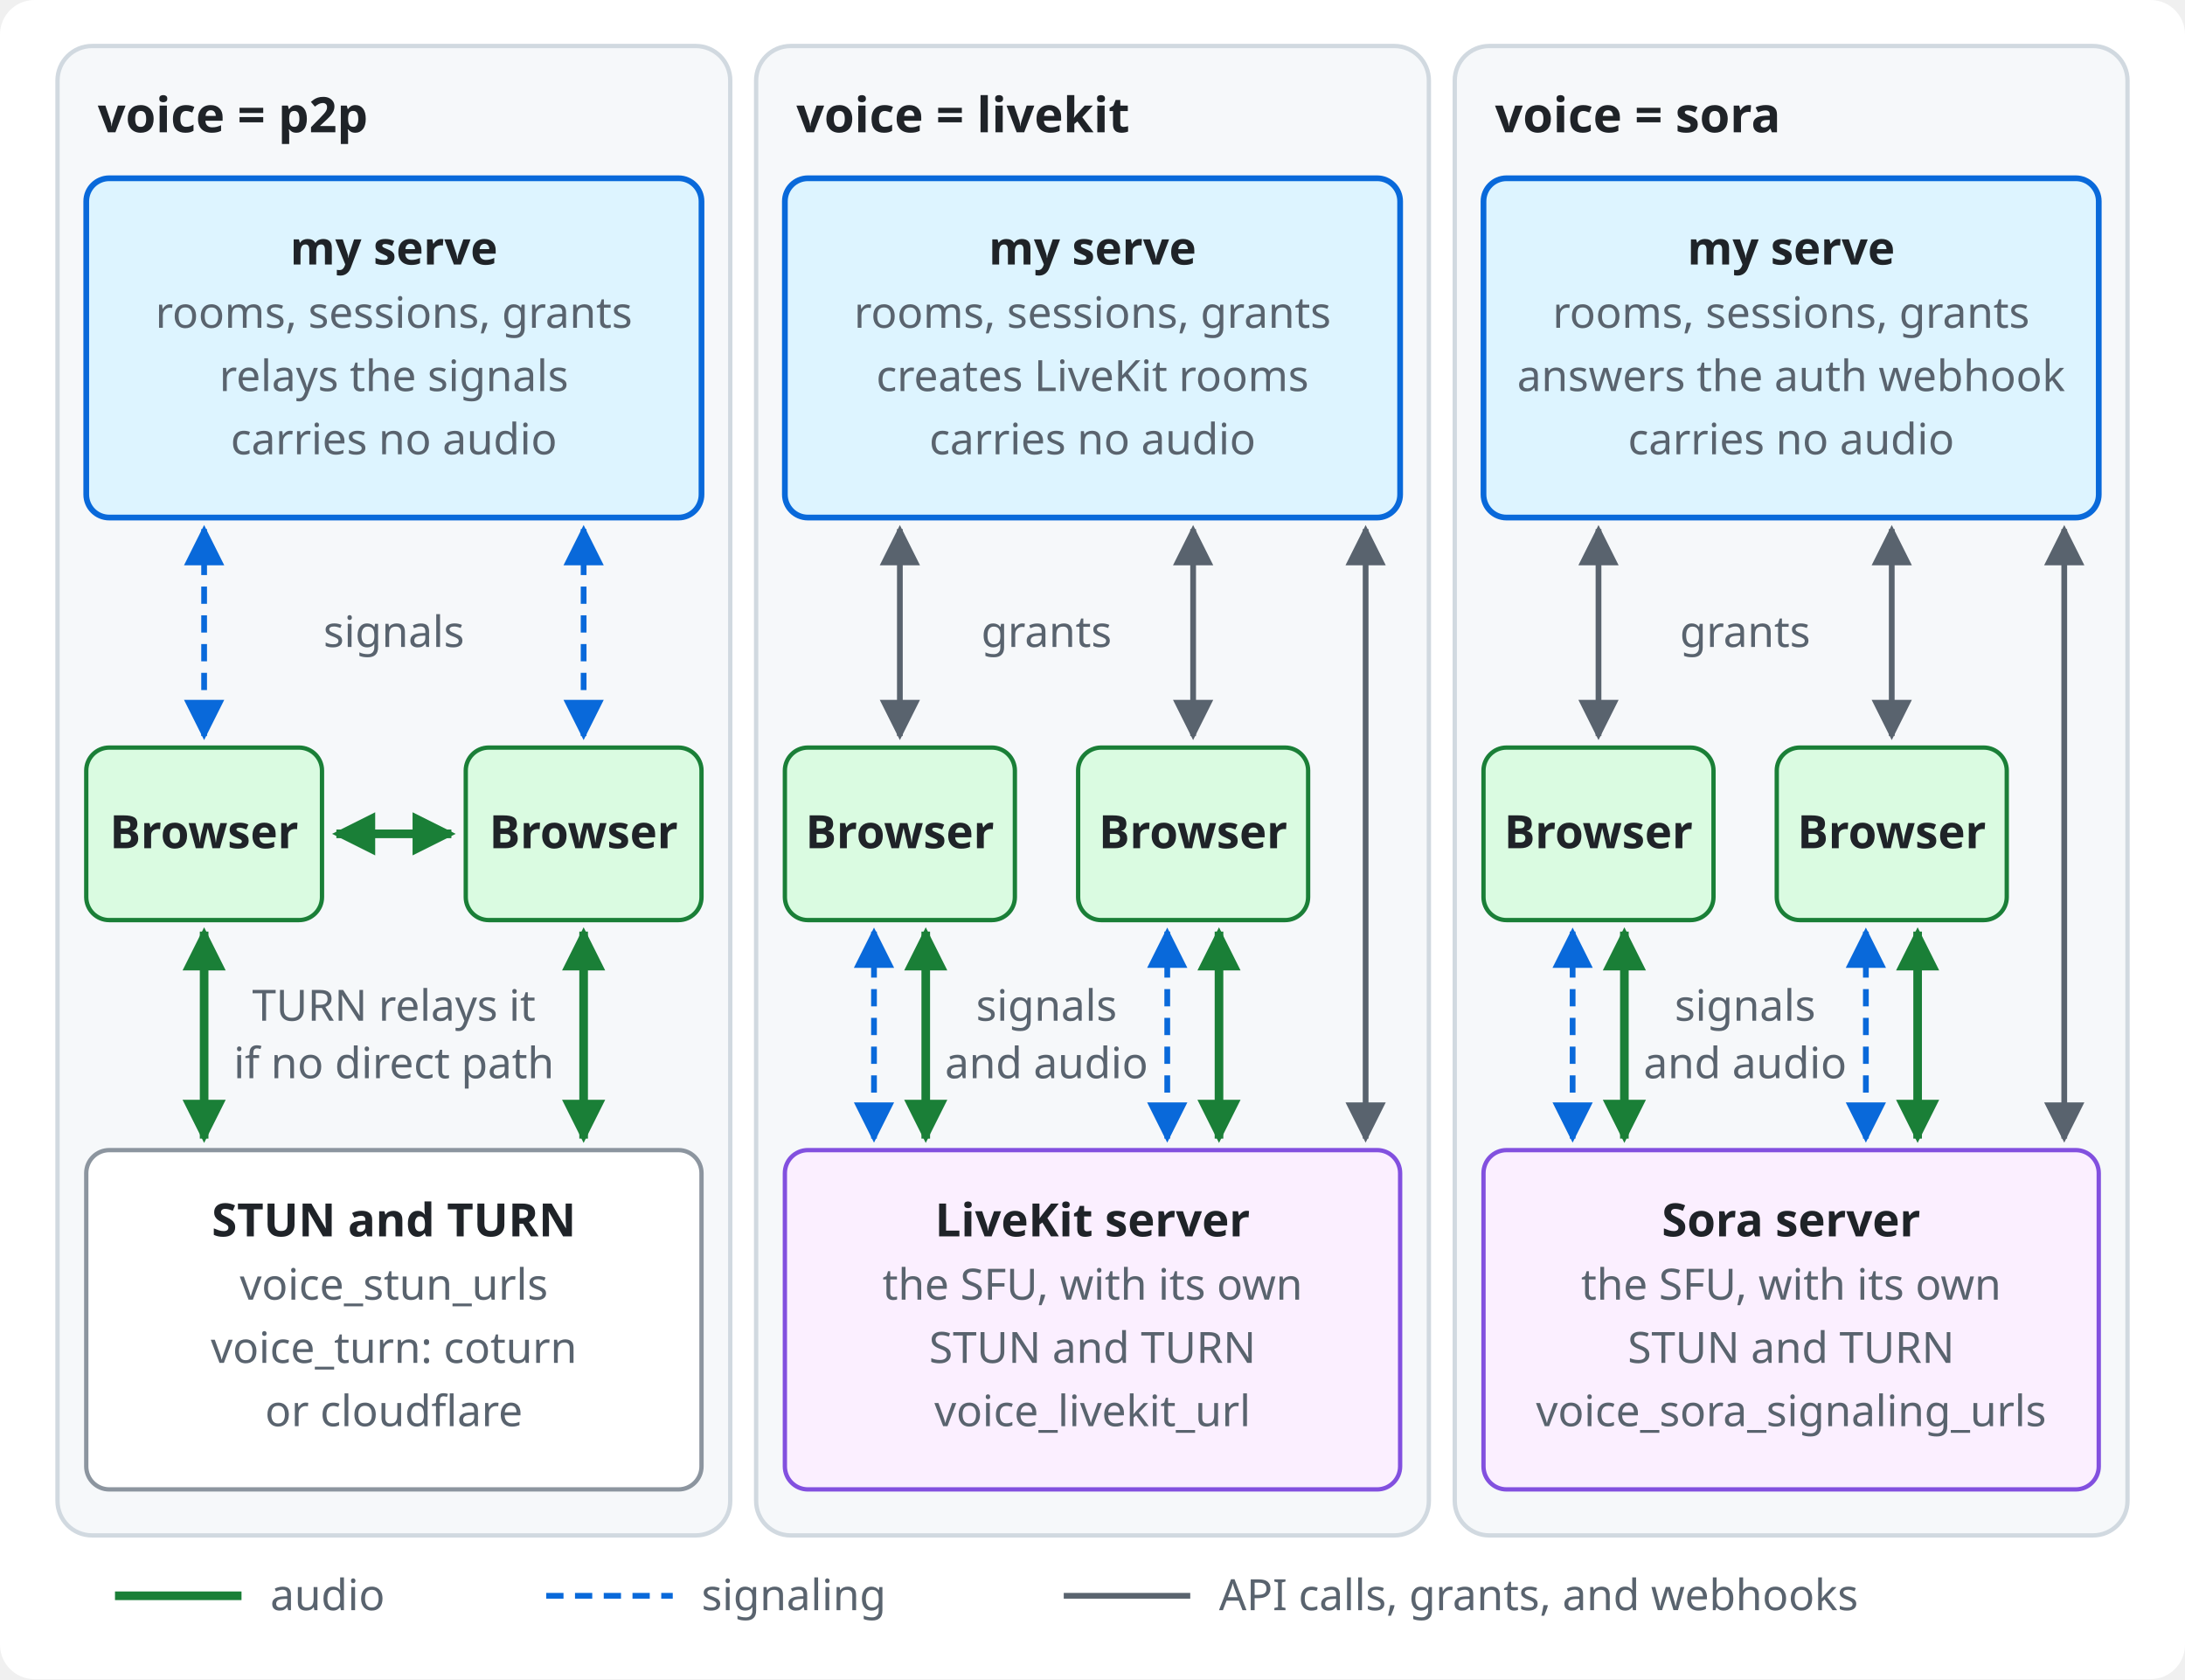
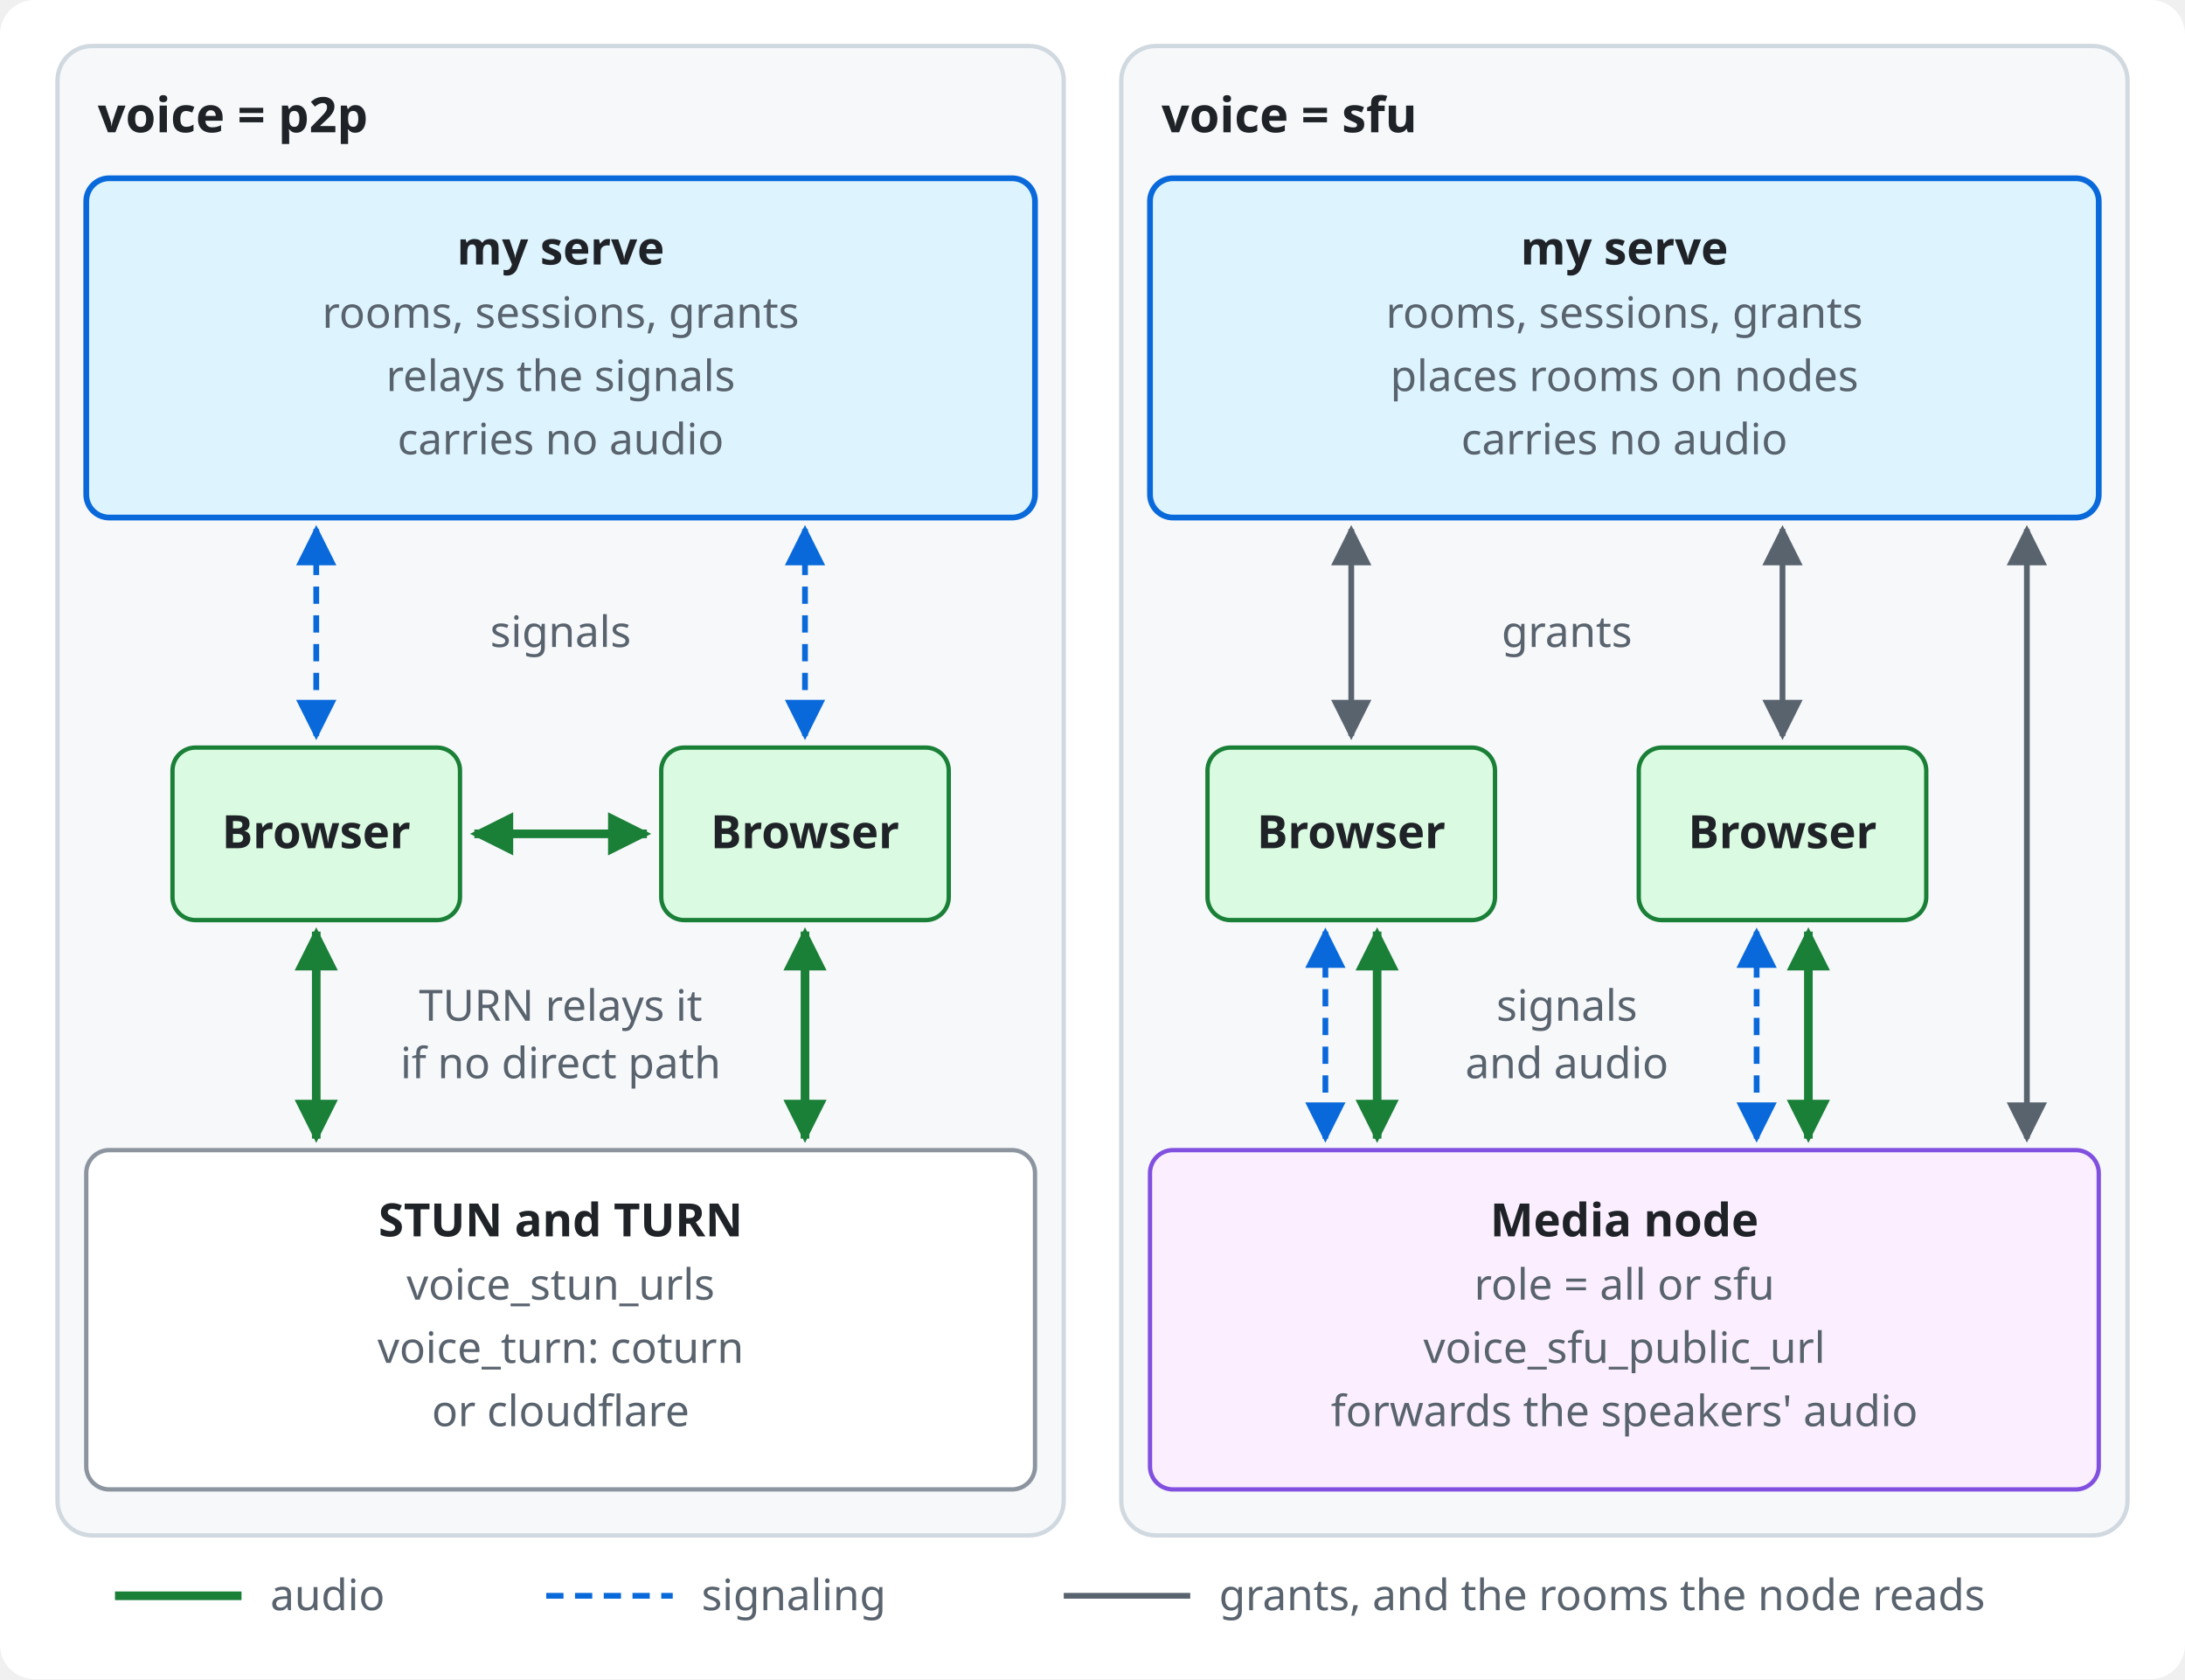
<svg xmlns="http://www.w3.org/2000/svg" viewBox="0 0 760 584" width="760" height="584" role="img" aria-labelledby="title desc">
  <style>
    svg { font-family: -apple-system, BlinkMacSystemFont, "Segoe UI", "Noto Sans", Helvetica, Arial, sans-serif; }
    .bg { fill: #ffffff; }
    .t { fill: #1f2328; font-size: 16px; }
    .b { font-weight: 600; }
    .m { fill: #59636e; font-size: 15px; }
    .h { fill: #1f2328; font-size: 17px; font-weight: 600; }
    .group { fill: #f6f8fa; stroke: #d1d9e0; stroke-width: 1.5; }
    .client { fill: #dafbe1; stroke: #1a7f37; stroke-width: 1.5; }
    .proc { fill: #ddf4ff; stroke: #0969da; stroke-width: 2; }
    .port { fill: #ffffff; stroke: #8c959f; stroke-width: 1.5; }
    .svc { fill: #fbefff; stroke: #8250df; stroke-width: 1.5; }
    .arrow { stroke: #59636e; stroke-width: 2; fill: none; }
    .head { fill: #59636e; }
    .signal { stroke: #0969da; stroke-width: 2; stroke-dasharray: 6 4; fill: none; }
    .signal-head { fill: #0969da; }
    .audio { stroke: #1a7f37; stroke-width: 3; fill: none; }
    .audio-head { fill: #1a7f37; }
    @media (prefers-color-scheme: dark) {
      .bg { fill: #0d1117; }
      .t, .h { fill: #e6edf3; }
      .m { fill: #9198a1; }
      .group { fill: #151b23; stroke: #3d444d; }
      .client { fill: #0f2d1b; stroke: #3fb950; }
      .proc { fill: #0c2d6b; stroke: #4493f8; }
      .port { fill: #0d1117; stroke: #656c76; }
      .svc { fill: #2a1650; stroke: #ab7df8; }
      .arrow { stroke: #9198a1; }
      .head { fill: #9198a1; }
      .signal { stroke: #4493f8; }
      .signal-head { fill: #4493f8; }
      .audio { stroke: #3fb950; }
      .audio-head { fill: #3fb950; }
    }
  </style>
  <defs>
    <marker id="arrowhead" viewBox="0 0 10 10" refX="9" refY="5" markerWidth="7" markerHeight="7" orient="auto-start-reverse">
      <path class="head" d="M 0 0 L 10 5 L 0 10 z" />
    </marker>
    <marker id="signalhead" viewBox="0 0 10 10" refX="9" refY="5" markerWidth="7" markerHeight="7" orient="auto-start-reverse">
      <path class="signal-head" d="M 0 0 L 10 5 L 0 10 z" />
    </marker>
    <marker id="audiohead" viewBox="0 0 10 10" refX="9" refY="5" markerWidth="5" markerHeight="5" orient="auto-start-reverse">
      <path class="audio-head" d="M 0 0 L 10 5 L 0 10 z" />
    </marker>
  </defs>
  <rect class="bg" x="0" y="0" width="760" height="584" rx="12" />
-   <rect class="group" x="20" y="16" width="234" height="518" rx="12" />
+   <rect class="group" x="20" y="16" width="350" height="518" rx="12" />
  <text class="h" x="34" y="46" text-anchor="start">voice = p2p</text>
-   <rect class="proc" x="30" y="62" width="214" height="118" rx="8" />
-   <text class="t b" x="137.0" y="92" text-anchor="middle">my serve</text>
-   <text class="m" x="137.0" y="114" text-anchor="middle">rooms, sessions, grants</text>
-   <text class="m" x="137.0" y="136" text-anchor="middle">relays the signals</text>
-   <text class="m" x="137.0" y="158" text-anchor="middle">carries no audio</text>
-   <rect class="client" x="30" y="260" width="82" height="60" rx="8" />
-   <rect class="client" x="162" y="260" width="82" height="60" rx="8" />
-   <text class="t b" x="71" y="295" text-anchor="middle">Browser</text>
-   <path class="signal" d="M 71 184 L 71 256" marker-start="url(#signalhead)" marker-end="url(#signalhead)" />
-   <path class="audio" d="M 71 324 L 71 396" marker-start="url(#audiohead)" marker-end="url(#audiohead)" />
-   <text class="t b" x="203" y="295" text-anchor="middle">Browser</text>
-   <path class="signal" d="M 203 184 L 203 256" marker-start="url(#signalhead)" marker-end="url(#signalhead)" />
-   <path class="audio" d="M 203 324 L 203 396" marker-start="url(#audiohead)" marker-end="url(#audiohead)" />
-   <text class="m" x="137" y="225" text-anchor="middle">signals</text>
-   <path class="audio" d="M 117 290 L 157 290" marker-start="url(#audiohead)" marker-end="url(#audiohead)" />
-   <text class="m" x="137" y="355" text-anchor="middle">TURN relays it</text>
-   <text class="m" x="137" y="375" text-anchor="middle">if no direct path</text>
-   <rect class="port" x="30" y="400" width="214" height="118" rx="8" />
-   <text class="t b" x="137.0" y="430" text-anchor="middle">STUN and TURN</text>
-   <text class="m" x="137.0" y="452" text-anchor="middle">voice_stun_urls</text>
-   <text class="m" x="137.0" y="474" text-anchor="middle">voice_turn: coturn</text>
-   <text class="m" x="137.0" y="496" text-anchor="middle">or cloudflare</text>
-   <rect class="group" x="263" y="16" width="234" height="518" rx="12" />
-   <text class="h" x="277" y="46" text-anchor="start">voice = livekit</text>
-   <rect class="proc" x="273" y="62" width="214" height="118" rx="8" />
-   <text class="t b" x="380.0" y="92" text-anchor="middle">my serve</text>
-   <text class="m" x="380.0" y="114" text-anchor="middle">rooms, sessions, grants</text>
-   <text class="m" x="380.0" y="136" text-anchor="middle">creates LiveKit rooms</text>
-   <text class="m" x="380.0" y="158" text-anchor="middle">carries no audio</text>
-   <rect class="client" x="273" y="260" width="80" height="60" rx="8" />
-   <rect class="client" x="375" y="260" width="80" height="60" rx="8" />
-   <text class="t b" x="313" y="295" text-anchor="middle">Browser</text>
-   <path class="arrow" d="M 313 184 L 313 256" marker-start="url(#arrowhead)" marker-end="url(#arrowhead)" />
-   <path class="signal" d="M 304 324 L 304 396" marker-start="url(#signalhead)" marker-end="url(#signalhead)" />
-   <path class="audio" d="M 322 324 L 322 396" marker-start="url(#audiohead)" marker-end="url(#audiohead)" />
-   <text class="t b" x="415" y="295" text-anchor="middle">Browser</text>
-   <path class="arrow" d="M 415 184 L 415 256" marker-start="url(#arrowhead)" marker-end="url(#arrowhead)" />
-   <path class="signal" d="M 406 324 L 406 396" marker-start="url(#signalhead)" marker-end="url(#signalhead)" />
-   <path class="audio" d="M 424 324 L 424 396" marker-start="url(#audiohead)" marker-end="url(#audiohead)" />
-   <text class="m" x="364.0" y="225" text-anchor="middle">grants</text>
-   <text class="m" x="364.0" y="355" text-anchor="middle">signals</text>
-   <text class="m" x="364.0" y="375" text-anchor="middle">and audio</text>
-   <path class="arrow" d="M 475 184 L 475 396" marker-start="url(#arrowhead)" marker-end="url(#arrowhead)" />
-   <rect class="svc" x="273" y="400" width="214" height="118" rx="8" />
-   <text class="t b" x="380.0" y="430" text-anchor="middle">LiveKit server</text>
-   <text class="m" x="380.0" y="452" text-anchor="middle">the SFU, with its own</text>
-   <text class="m" x="380.0" y="474" text-anchor="middle">STUN and TURN</text>
-   <text class="m" x="380.0" y="496" text-anchor="middle">voice_livekit_url</text>
-   <rect class="group" x="506" y="16" width="234" height="518" rx="12" />
-   <text class="h" x="520" y="46" text-anchor="start">voice = sora</text>
-   <rect class="proc" x="516" y="62" width="214" height="118" rx="8" />
-   <text class="t b" x="623.0" y="92" text-anchor="middle">my serve</text>
-   <text class="m" x="623.0" y="114" text-anchor="middle">rooms, sessions, grants</text>
-   <text class="m" x="623.0" y="136" text-anchor="middle">answers the auth webhook</text>
-   <text class="m" x="623.0" y="158" text-anchor="middle">carries no audio</text>
-   <rect class="client" x="516" y="260" width="80" height="60" rx="8" />
-   <rect class="client" x="618" y="260" width="80" height="60" rx="8" />
-   <text class="t b" x="556" y="295" text-anchor="middle">Browser</text>
-   <path class="arrow" d="M 556 184 L 556 256" marker-start="url(#arrowhead)" marker-end="url(#arrowhead)" />
-   <path class="signal" d="M 547 324 L 547 396" marker-start="url(#signalhead)" marker-end="url(#signalhead)" />
-   <path class="audio" d="M 565 324 L 565 396" marker-start="url(#audiohead)" marker-end="url(#audiohead)" />
-   <text class="t b" x="658" y="295" text-anchor="middle">Browser</text>
-   <path class="arrow" d="M 658 184 L 658 256" marker-start="url(#arrowhead)" marker-end="url(#arrowhead)" />
-   <path class="signal" d="M 649 324 L 649 396" marker-start="url(#signalhead)" marker-end="url(#signalhead)" />
-   <path class="audio" d="M 667 324 L 667 396" marker-start="url(#audiohead)" marker-end="url(#audiohead)" />
-   <text class="m" x="607.0" y="225" text-anchor="middle">grants</text>
-   <text class="m" x="607.0" y="355" text-anchor="middle">signals</text>
-   <text class="m" x="607.0" y="375" text-anchor="middle">and audio</text>
-   <path class="arrow" d="M 718 184 L 718 396" marker-start="url(#arrowhead)" marker-end="url(#arrowhead)" />
-   <rect class="svc" x="516" y="400" width="214" height="118" rx="8" />
-   <text class="t b" x="623.0" y="430" text-anchor="middle">Sora server</text>
-   <text class="m" x="623.0" y="452" text-anchor="middle">the SFU, with its own</text>
-   <text class="m" x="623.0" y="474" text-anchor="middle">STUN and TURN</text>
-   <text class="m" x="623.0" y="496" text-anchor="middle">voice_sora_signaling_urls</text>
+   <rect class="proc" x="30" y="62" width="330" height="118" rx="8" />
+   <text class="t b" x="195.0" y="92" text-anchor="middle">my serve</text>
+   <text class="m" x="195.0" y="114" text-anchor="middle">rooms, sessions, grants</text>
+   <text class="m" x="195.0" y="136" text-anchor="middle">relays the signals</text>
+   <text class="m" x="195.0" y="158" text-anchor="middle">carries no audio</text>
+   <rect class="client" x="60" y="260" width="100" height="60" rx="8" />
+   <rect class="client" x="230" y="260" width="100" height="60" rx="8" />
+   <text class="t b" x="110" y="295" text-anchor="middle">Browser</text>
+   <path class="signal" d="M 110 184 L 110 256" marker-start="url(#signalhead)" marker-end="url(#signalhead)" />
+   <path class="audio" d="M 110 324 L 110 396" marker-start="url(#audiohead)" marker-end="url(#audiohead)" />
+   <text class="t b" x="280" y="295" text-anchor="middle">Browser</text>
+   <path class="signal" d="M 280 184 L 280 256" marker-start="url(#signalhead)" marker-end="url(#signalhead)" />
+   <path class="audio" d="M 280 324 L 280 396" marker-start="url(#audiohead)" marker-end="url(#audiohead)" />
+   <text class="m" x="195" y="225" text-anchor="middle">signals</text>
+   <path class="audio" d="M 165 290 L 225 290" marker-start="url(#audiohead)" marker-end="url(#audiohead)" />
+   <text class="m" x="195" y="355" text-anchor="middle">TURN relays it</text>
+   <text class="m" x="195" y="375" text-anchor="middle">if no direct path</text>
+   <rect class="port" x="30" y="400" width="330" height="118" rx="8" />
+   <text class="t b" x="195.0" y="430" text-anchor="middle">STUN and TURN</text>
+   <text class="m" x="195.0" y="452" text-anchor="middle">voice_stun_urls</text>
+   <text class="m" x="195.0" y="474" text-anchor="middle">voice_turn: coturn</text>
+   <text class="m" x="195.0" y="496" text-anchor="middle">or cloudflare</text>
+   <rect class="group" x="390" y="16" width="350" height="518" rx="12" />
+   <text class="h" x="404" y="46" text-anchor="start">voice = sfu</text>
+   <rect class="proc" x="400" y="62" width="330" height="118" rx="8" />
+   <text class="t b" x="565.0" y="92" text-anchor="middle">my serve</text>
+   <text class="m" x="565.0" y="114" text-anchor="middle">rooms, sessions, grants</text>
+   <text class="m" x="565.0" y="136" text-anchor="middle">places rooms on nodes</text>
+   <text class="m" x="565.0" y="158" text-anchor="middle">carries no audio</text>
+   <rect class="client" x="420" y="260" width="100" height="60" rx="8" />
+   <rect class="client" x="570" y="260" width="100" height="60" rx="8" />
+   <text class="t b" x="470" y="295" text-anchor="middle">Browser</text>
+   <path class="arrow" d="M 470 184 L 470 256" marker-start="url(#arrowhead)" marker-end="url(#arrowhead)" />
+   <path class="signal" d="M 461 324 L 461 396" marker-start="url(#signalhead)" marker-end="url(#signalhead)" />
+   <path class="audio" d="M 479 324 L 479 396" marker-start="url(#audiohead)" marker-end="url(#audiohead)" />
+   <text class="t b" x="620" y="295" text-anchor="middle">Browser</text>
+   <path class="arrow" d="M 620 184 L 620 256" marker-start="url(#arrowhead)" marker-end="url(#arrowhead)" />
+   <path class="signal" d="M 611 324 L 611 396" marker-start="url(#signalhead)" marker-end="url(#signalhead)" />
+   <path class="audio" d="M 629 324 L 629 396" marker-start="url(#audiohead)" marker-end="url(#audiohead)" />
+   <text class="m" x="545.0" y="225" text-anchor="middle">grants</text>
+   <text class="m" x="545.0" y="355" text-anchor="middle">signals</text>
+   <text class="m" x="545.0" y="375" text-anchor="middle">and audio</text>
+   <path class="arrow" d="M 705 184 L 705 396" marker-start="url(#arrowhead)" marker-end="url(#arrowhead)" />
+   <rect class="svc" x="400" y="400" width="330" height="118" rx="8" />
+   <text class="t b" x="565.0" y="430" text-anchor="middle">Media node</text>
+   <text class="m" x="565.0" y="452" text-anchor="middle">role = all or sfu</text>
+   <text class="m" x="565.0" y="474" text-anchor="middle">voice_sfu_public_url</text>
+   <text class="m" x="565.0" y="496" text-anchor="middle">forwards the speakers' audio</text>
  <path class="audio" d="M 40 555 L 84 555" />
  <text class="m" x="94" y="560" text-anchor="start">audio</text>
  <path class="signal" d="M 190 555 L 234 555" />
  <text class="m" x="244" y="560" text-anchor="start">signaling</text>
  <path class="arrow" d="M 370 555 L 414 555" />
-   <text class="m" x="424" y="560" text-anchor="start">API calls, grants, and webhooks</text>
+   <text class="m" x="424" y="560" text-anchor="start">grants, and the rooms the node reads</text>
</svg>
